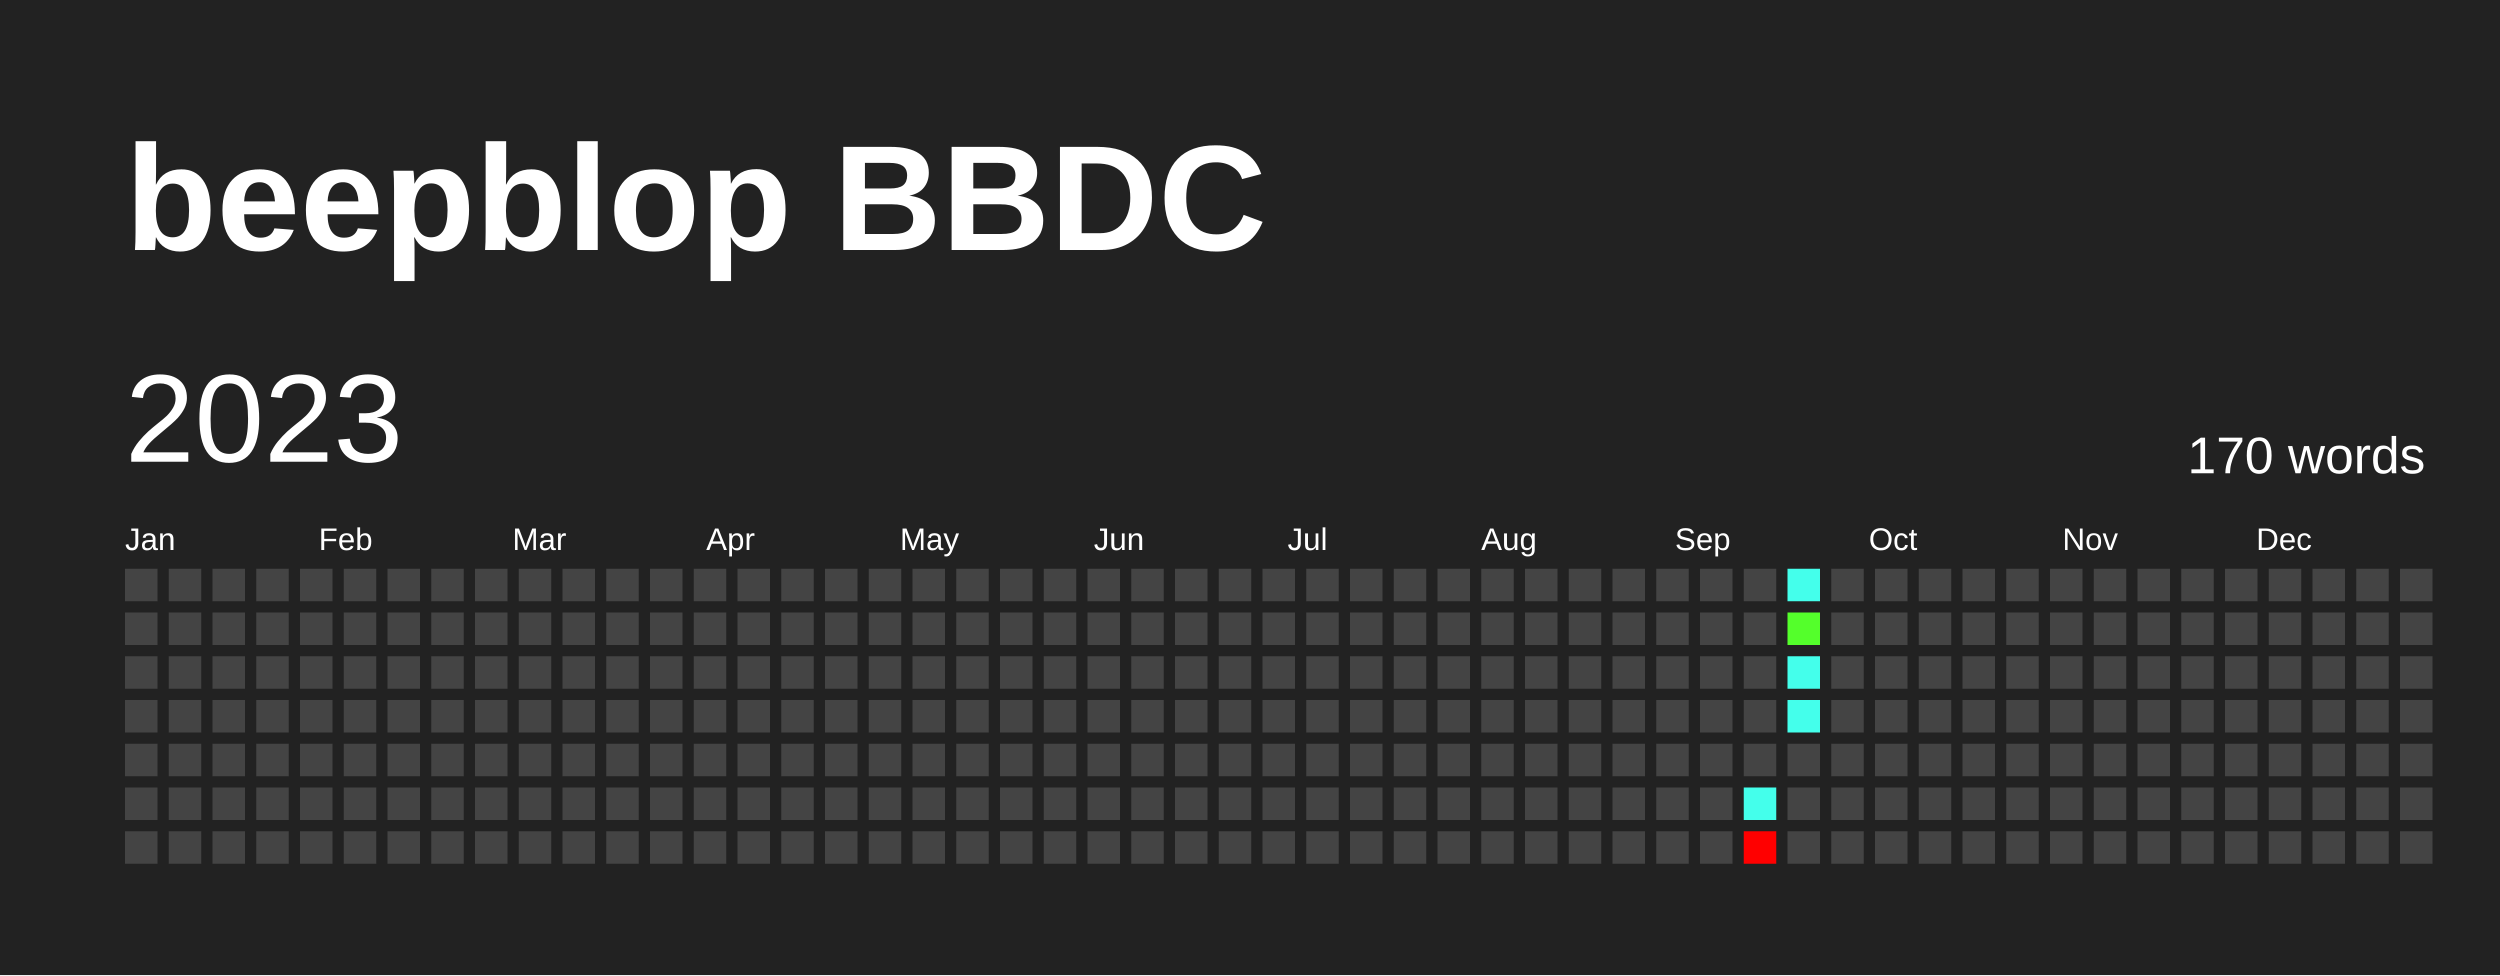
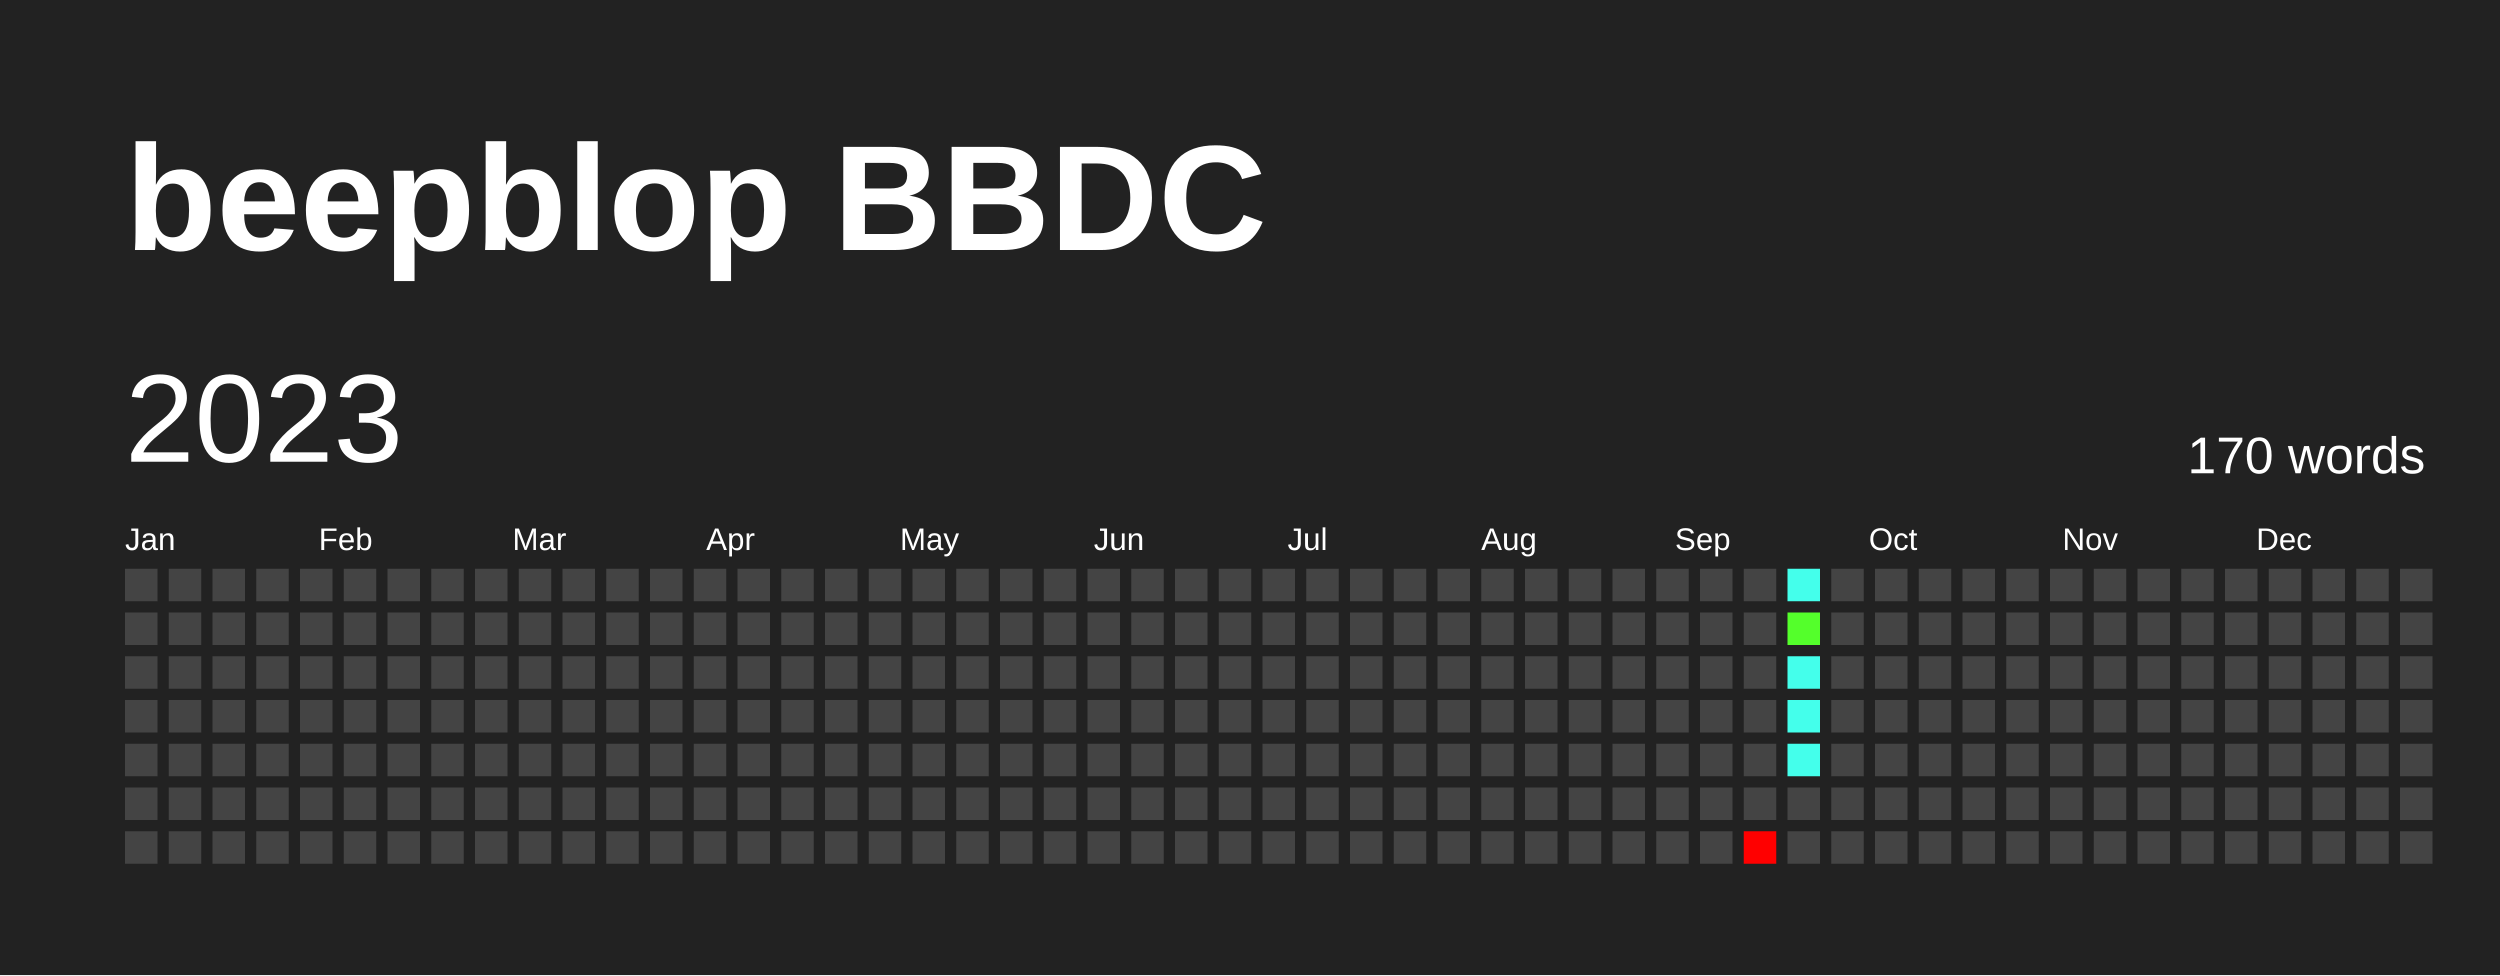
<svg xmlns="http://www.w3.org/2000/svg" baseProfile="full" height="78mm" version="1.1" viewBox="0,0,200,78" width="200mm">
  <defs />
  <rect fill="#222222" height="78" width="200" x="0" y="0" />
  <text fill="#FFFFFF" style="font-size:12px; font-family:Arial; font-weight:bold;" x="10" y="20">beepblop BBDC</text>
  <text dominant-baseline="hanging" fill="#FFFFFF" style="font-size:10.0px; font-family:Arial;" x="10" y="30">2023</text>
  <text dominant-baseline="hanging" fill="#FFFFFF" style="font-size:4.125px; font-family:Arial;" x="175" y="35">170 words</text>
  <text fill="#FFFFFF" style="font-size:2.5px; font-family:Arial" x="10.0" y="44">Jan</text>
  <text fill="#FFFFFF" style="font-size:2.5px; font-family:Arial" x="25.5" y="44">Feb</text>
  <text fill="#FFFFFF" style="font-size:2.5px; font-family:Arial" x="41.0" y="44">Mar</text>
  <text fill="#FFFFFF" style="font-size:2.5px; font-family:Arial" x="56.5" y="44">Apr</text>
  <text fill="#FFFFFF" style="font-size:2.5px; font-family:Arial" x="72.0" y="44">May</text>
  <text fill="#FFFFFF" style="font-size:2.5px; font-family:Arial" x="87.5" y="44">Jun</text>
  <text fill="#FFFFFF" style="font-size:2.5px; font-family:Arial" x="103.0" y="44">Jul</text>
  <text fill="#FFFFFF" style="font-size:2.5px; font-family:Arial" x="118.5" y="44">Aug</text>
  <text fill="#FFFFFF" style="font-size:2.5px; font-family:Arial" x="134.0" y="44">Sep</text>
  <text fill="#FFFFFF" style="font-size:2.5px; font-family:Arial" x="149.5" y="44">Oct</text>
  <text fill="#FFFFFF" style="font-size:2.5px; font-family:Arial" x="165.0" y="44">Nov</text>
  <text fill="#FFFFFF" style="font-size:2.5px; font-family:Arial" x="180.5" y="44">Dec</text>
  <rect fill="#444444" height="2.6" width="2.6" x="10.0" y="45.5" />
  <rect fill="#444444" height="2.6" width="2.6" x="10.0" y="49.0" />
  <rect fill="#444444" height="2.6" width="2.6" x="10.0" y="52.5" />
  <rect fill="#444444" height="2.6" width="2.6" x="10.0" y="56.0" />
  <rect fill="#444444" height="2.6" width="2.6" x="10.0" y="59.5" />
  <rect fill="#444444" height="2.6" width="2.6" x="10.0" y="63.0" />
  <rect fill="#444444" height="2.6" width="2.6" x="10.0" y="66.5" />
  <rect fill="#444444" height="2.6" width="2.6" x="13.5" y="45.5" />
  <rect fill="#444444" height="2.6" width="2.6" x="13.5" y="49.0" />
  <rect fill="#444444" height="2.6" width="2.6" x="13.5" y="52.5" />
  <rect fill="#444444" height="2.6" width="2.6" x="13.5" y="56.0" />
  <rect fill="#444444" height="2.6" width="2.6" x="13.5" y="59.5" />
  <rect fill="#444444" height="2.6" width="2.6" x="13.5" y="63.0" />
  <rect fill="#444444" height="2.6" width="2.6" x="13.5" y="66.5" />
  <rect fill="#444444" height="2.6" width="2.6" x="17.0" y="45.5" />
  <rect fill="#444444" height="2.6" width="2.6" x="17.0" y="49.0" />
  <rect fill="#444444" height="2.6" width="2.6" x="17.0" y="52.5" />
  <rect fill="#444444" height="2.6" width="2.6" x="17.0" y="56.0" />
  <rect fill="#444444" height="2.6" width="2.6" x="17.0" y="59.5" />
  <rect fill="#444444" height="2.6" width="2.6" x="17.0" y="63.0" />
  <rect fill="#444444" height="2.6" width="2.6" x="17.0" y="66.5" />
  <rect fill="#444444" height="2.6" width="2.6" x="20.5" y="45.5" />
  <rect fill="#444444" height="2.6" width="2.6" x="20.5" y="49.0" />
  <rect fill="#444444" height="2.6" width="2.6" x="20.5" y="52.5" />
  <rect fill="#444444" height="2.6" width="2.6" x="20.5" y="56.0" />
  <rect fill="#444444" height="2.6" width="2.6" x="20.5" y="59.5" />
  <rect fill="#444444" height="2.6" width="2.6" x="20.5" y="63.0" />
  <rect fill="#444444" height="2.6" width="2.6" x="20.5" y="66.5" />
  <rect fill="#444444" height="2.6" width="2.6" x="24.0" y="45.5" />
  <rect fill="#444444" height="2.6" width="2.6" x="24.0" y="49.0" />
  <rect fill="#444444" height="2.6" width="2.6" x="24.0" y="52.5" />
  <rect fill="#444444" height="2.6" width="2.6" x="24.0" y="56.0" />
  <rect fill="#444444" height="2.6" width="2.6" x="24.0" y="59.5" />
  <rect fill="#444444" height="2.6" width="2.6" x="24.0" y="63.0" />
  <rect fill="#444444" height="2.6" width="2.6" x="24.0" y="66.5" />
  <rect fill="#444444" height="2.6" width="2.6" x="27.5" y="45.5" />
  <rect fill="#444444" height="2.6" width="2.6" x="27.5" y="49.0" />
  <rect fill="#444444" height="2.6" width="2.6" x="27.5" y="52.5" />
  <rect fill="#444444" height="2.6" width="2.6" x="27.5" y="56.0" />
  <rect fill="#444444" height="2.6" width="2.6" x="27.5" y="59.5" />
  <rect fill="#444444" height="2.6" width="2.6" x="27.5" y="63.0" />
  <rect fill="#444444" height="2.6" width="2.6" x="27.5" y="66.5" />
  <rect fill="#444444" height="2.6" width="2.6" x="31.0" y="45.5" />
  <rect fill="#444444" height="2.6" width="2.6" x="31.0" y="49.0" />
  <rect fill="#444444" height="2.6" width="2.6" x="31.0" y="52.5" />
  <rect fill="#444444" height="2.6" width="2.6" x="31.0" y="56.0" />
  <rect fill="#444444" height="2.6" width="2.6" x="31.0" y="59.5" />
  <rect fill="#444444" height="2.6" width="2.6" x="31.0" y="63.0" />
  <rect fill="#444444" height="2.6" width="2.6" x="31.0" y="66.5" />
  <rect fill="#444444" height="2.6" width="2.6" x="34.5" y="45.5" />
  <rect fill="#444444" height="2.6" width="2.6" x="34.5" y="49.0" />
  <rect fill="#444444" height="2.6" width="2.6" x="34.5" y="52.5" />
  <rect fill="#444444" height="2.6" width="2.6" x="34.5" y="56.0" />
  <rect fill="#444444" height="2.6" width="2.6" x="34.5" y="59.5" />
  <rect fill="#444444" height="2.6" width="2.6" x="34.5" y="63.0" />
  <rect fill="#444444" height="2.6" width="2.6" x="34.5" y="66.5" />
  <rect fill="#444444" height="2.6" width="2.6" x="38.0" y="45.5" />
  <rect fill="#444444" height="2.6" width="2.6" x="38.0" y="49.0" />
  <rect fill="#444444" height="2.6" width="2.6" x="38.0" y="52.5" />
  <rect fill="#444444" height="2.6" width="2.6" x="38.0" y="56.0" />
  <rect fill="#444444" height="2.6" width="2.6" x="38.0" y="59.5" />
  <rect fill="#444444" height="2.6" width="2.6" x="38.0" y="63.0" />
  <rect fill="#444444" height="2.6" width="2.6" x="38.0" y="66.5" />
  <rect fill="#444444" height="2.6" width="2.6" x="41.5" y="45.5" />
  <rect fill="#444444" height="2.6" width="2.6" x="41.5" y="49.0" />
  <rect fill="#444444" height="2.6" width="2.6" x="41.5" y="52.5" />
  <rect fill="#444444" height="2.6" width="2.6" x="41.5" y="56.0" />
  <rect fill="#444444" height="2.6" width="2.6" x="41.5" y="59.5" />
  <rect fill="#444444" height="2.6" width="2.6" x="41.5" y="63.0" />
  <rect fill="#444444" height="2.6" width="2.6" x="41.5" y="66.5" />
  <rect fill="#444444" height="2.6" width="2.6" x="45.0" y="45.5" />
  <rect fill="#444444" height="2.6" width="2.6" x="45.0" y="49.0" />
  <rect fill="#444444" height="2.6" width="2.6" x="45.0" y="52.5" />
  <rect fill="#444444" height="2.6" width="2.6" x="45.0" y="56.0" />
  <rect fill="#444444" height="2.6" width="2.6" x="45.0" y="59.5" />
  <rect fill="#444444" height="2.6" width="2.6" x="45.0" y="63.0" />
  <rect fill="#444444" height="2.6" width="2.6" x="45.0" y="66.5" />
  <rect fill="#444444" height="2.6" width="2.6" x="48.5" y="45.5" />
  <rect fill="#444444" height="2.6" width="2.6" x="48.5" y="49.0" />
  <rect fill="#444444" height="2.6" width="2.6" x="48.5" y="52.5" />
  <rect fill="#444444" height="2.6" width="2.6" x="48.5" y="56.0" />
  <rect fill="#444444" height="2.6" width="2.6" x="48.5" y="59.5" />
  <rect fill="#444444" height="2.6" width="2.6" x="48.5" y="63.0" />
  <rect fill="#444444" height="2.6" width="2.6" x="48.5" y="66.5" />
  <rect fill="#444444" height="2.6" width="2.6" x="52.0" y="45.5" />
  <rect fill="#444444" height="2.6" width="2.6" x="52.0" y="49.0" />
  <rect fill="#444444" height="2.6" width="2.6" x="52.0" y="52.5" />
  <rect fill="#444444" height="2.6" width="2.6" x="52.0" y="56.0" />
  <rect fill="#444444" height="2.6" width="2.6" x="52.0" y="59.5" />
  <rect fill="#444444" height="2.6" width="2.6" x="52.0" y="63.0" />
  <rect fill="#444444" height="2.6" width="2.6" x="52.0" y="66.5" />
  <rect fill="#444444" height="2.6" width="2.6" x="55.5" y="45.5" />
  <rect fill="#444444" height="2.6" width="2.6" x="55.5" y="49.0" />
  <rect fill="#444444" height="2.6" width="2.6" x="55.5" y="52.5" />
  <rect fill="#444444" height="2.6" width="2.6" x="55.5" y="56.0" />
  <rect fill="#444444" height="2.6" width="2.6" x="55.5" y="59.5" />
  <rect fill="#444444" height="2.6" width="2.6" x="55.5" y="63.0" />
  <rect fill="#444444" height="2.6" width="2.6" x="55.5" y="66.5" />
  <rect fill="#444444" height="2.6" width="2.6" x="59.0" y="45.5" />
  <rect fill="#444444" height="2.6" width="2.6" x="59.0" y="49.0" />
  <rect fill="#444444" height="2.6" width="2.6" x="59.0" y="52.5" />
  <rect fill="#444444" height="2.6" width="2.6" x="59.0" y="56.0" />
  <rect fill="#444444" height="2.6" width="2.6" x="59.0" y="59.5" />
  <rect fill="#444444" height="2.6" width="2.6" x="59.0" y="63.0" />
  <rect fill="#444444" height="2.6" width="2.6" x="59.0" y="66.5" />
  <rect fill="#444444" height="2.6" width="2.6" x="62.5" y="45.5" />
  <rect fill="#444444" height="2.6" width="2.6" x="62.5" y="49.0" />
  <rect fill="#444444" height="2.6" width="2.6" x="62.5" y="52.5" />
  <rect fill="#444444" height="2.6" width="2.6" x="62.5" y="56.0" />
  <rect fill="#444444" height="2.6" width="2.6" x="62.5" y="59.5" />
  <rect fill="#444444" height="2.6" width="2.6" x="62.5" y="63.0" />
  <rect fill="#444444" height="2.6" width="2.6" x="62.5" y="66.5" />
  <rect fill="#444444" height="2.6" width="2.6" x="66.0" y="45.5" />
  <rect fill="#444444" height="2.6" width="2.6" x="66.0" y="49.0" />
  <rect fill="#444444" height="2.6" width="2.6" x="66.0" y="52.5" />
  <rect fill="#444444" height="2.6" width="2.6" x="66.0" y="56.0" />
  <rect fill="#444444" height="2.6" width="2.6" x="66.0" y="59.5" />
  <rect fill="#444444" height="2.6" width="2.6" x="66.0" y="63.0" />
  <rect fill="#444444" height="2.6" width="2.6" x="66.0" y="66.5" />
  <rect fill="#444444" height="2.6" width="2.6" x="69.5" y="45.5" />
  <rect fill="#444444" height="2.6" width="2.6" x="69.5" y="49.0" />
  <rect fill="#444444" height="2.6" width="2.6" x="69.5" y="52.5" />
  <rect fill="#444444" height="2.6" width="2.6" x="69.5" y="56.0" />
  <rect fill="#444444" height="2.6" width="2.6" x="69.5" y="59.5" />
  <rect fill="#444444" height="2.6" width="2.6" x="69.5" y="63.0" />
  <rect fill="#444444" height="2.6" width="2.6" x="69.5" y="66.5" />
  <rect fill="#444444" height="2.6" width="2.6" x="73.0" y="45.5" />
  <rect fill="#444444" height="2.6" width="2.6" x="73.0" y="49.0" />
  <rect fill="#444444" height="2.6" width="2.6" x="73.0" y="52.5" />
  <rect fill="#444444" height="2.6" width="2.6" x="73.0" y="56.0" />
  <rect fill="#444444" height="2.6" width="2.6" x="73.0" y="59.5" />
  <rect fill="#444444" height="2.6" width="2.6" x="73.0" y="63.0" />
  <rect fill="#444444" height="2.6" width="2.6" x="73.0" y="66.5" />
  <rect fill="#444444" height="2.6" width="2.6" x="76.5" y="45.5" />
  <rect fill="#444444" height="2.6" width="2.6" x="76.5" y="49.0" />
  <rect fill="#444444" height="2.6" width="2.6" x="76.5" y="52.5" />
  <rect fill="#444444" height="2.6" width="2.6" x="76.5" y="56.0" />
  <rect fill="#444444" height="2.6" width="2.6" x="76.5" y="59.5" />
  <rect fill="#444444" height="2.6" width="2.6" x="76.5" y="63.0" />
  <rect fill="#444444" height="2.6" width="2.6" x="76.5" y="66.5" />
  <rect fill="#444444" height="2.6" width="2.6" x="80.0" y="45.5" />
  <rect fill="#444444" height="2.6" width="2.6" x="80.0" y="49.0" />
  <rect fill="#444444" height="2.6" width="2.6" x="80.0" y="52.5" />
  <rect fill="#444444" height="2.6" width="2.6" x="80.0" y="56.0" />
  <rect fill="#444444" height="2.6" width="2.6" x="80.0" y="59.5" />
  <rect fill="#444444" height="2.6" width="2.6" x="80.0" y="63.0" />
  <rect fill="#444444" height="2.6" width="2.6" x="80.0" y="66.5" />
  <rect fill="#444444" height="2.6" width="2.6" x="83.5" y="45.5" />
  <rect fill="#444444" height="2.6" width="2.6" x="83.5" y="49.0" />
  <rect fill="#444444" height="2.6" width="2.6" x="83.5" y="52.5" />
  <rect fill="#444444" height="2.6" width="2.6" x="83.5" y="56.0" />
  <rect fill="#444444" height="2.6" width="2.6" x="83.5" y="59.5" />
  <rect fill="#444444" height="2.6" width="2.6" x="83.5" y="63.0" />
  <rect fill="#444444" height="2.6" width="2.6" x="83.5" y="66.5" />
  <rect fill="#444444" height="2.6" width="2.6" x="87.0" y="45.5" />
  <rect fill="#444444" height="2.6" width="2.6" x="87.0" y="49.0" />
  <rect fill="#444444" height="2.6" width="2.6" x="87.0" y="52.5" />
  <rect fill="#444444" height="2.6" width="2.6" x="87.0" y="56.0" />
  <rect fill="#444444" height="2.6" width="2.6" x="87.0" y="59.5" />
  <rect fill="#444444" height="2.6" width="2.6" x="87.0" y="63.0" />
  <rect fill="#444444" height="2.6" width="2.6" x="87.0" y="66.5" />
  <rect fill="#444444" height="2.6" width="2.6" x="90.5" y="45.5" />
  <rect fill="#444444" height="2.6" width="2.6" x="90.5" y="49.0" />
  <rect fill="#444444" height="2.6" width="2.6" x="90.5" y="52.5" />
  <rect fill="#444444" height="2.6" width="2.6" x="90.5" y="56.0" />
  <rect fill="#444444" height="2.6" width="2.6" x="90.5" y="59.5" />
  <rect fill="#444444" height="2.6" width="2.6" x="90.5" y="63.0" />
  <rect fill="#444444" height="2.6" width="2.6" x="90.5" y="66.5" />
  <rect fill="#444444" height="2.6" width="2.6" x="94.0" y="45.5" />
  <rect fill="#444444" height="2.6" width="2.6" x="94.0" y="49.0" />
  <rect fill="#444444" height="2.6" width="2.6" x="94.0" y="52.5" />
  <rect fill="#444444" height="2.6" width="2.6" x="94.0" y="56.0" />
  <rect fill="#444444" height="2.6" width="2.6" x="94.0" y="59.5" />
  <rect fill="#444444" height="2.6" width="2.6" x="94.0" y="63.0" />
  <rect fill="#444444" height="2.6" width="2.6" x="94.0" y="66.5" />
  <rect fill="#444444" height="2.6" width="2.6" x="97.5" y="45.5" />
  <rect fill="#444444" height="2.6" width="2.6" x="97.5" y="49.0" />
  <rect fill="#444444" height="2.6" width="2.6" x="97.5" y="52.5" />
  <rect fill="#444444" height="2.6" width="2.6" x="97.5" y="56.0" />
  <rect fill="#444444" height="2.6" width="2.6" x="97.5" y="59.5" />
  <rect fill="#444444" height="2.6" width="2.6" x="97.5" y="63.0" />
  <rect fill="#444444" height="2.6" width="2.6" x="97.5" y="66.5" />
  <rect fill="#444444" height="2.6" width="2.6" x="101.0" y="45.5" />
  <rect fill="#444444" height="2.6" width="2.6" x="101.0" y="49.0" />
  <rect fill="#444444" height="2.6" width="2.6" x="101.0" y="52.5" />
  <rect fill="#444444" height="2.6" width="2.6" x="101.0" y="56.0" />
  <rect fill="#444444" height="2.6" width="2.6" x="101.0" y="59.5" />
  <rect fill="#444444" height="2.6" width="2.6" x="101.0" y="63.0" />
  <rect fill="#444444" height="2.6" width="2.6" x="101.0" y="66.5" />
  <rect fill="#444444" height="2.6" width="2.6" x="104.5" y="45.5" />
  <rect fill="#444444" height="2.6" width="2.6" x="104.5" y="49.0" />
  <rect fill="#444444" height="2.6" width="2.6" x="104.5" y="52.5" />
  <rect fill="#444444" height="2.6" width="2.6" x="104.5" y="56.0" />
  <rect fill="#444444" height="2.6" width="2.6" x="104.5" y="59.5" />
  <rect fill="#444444" height="2.6" width="2.6" x="104.5" y="63.0" />
  <rect fill="#444444" height="2.6" width="2.6" x="104.5" y="66.5" />
  <rect fill="#444444" height="2.6" width="2.6" x="108.0" y="45.5" />
  <rect fill="#444444" height="2.6" width="2.6" x="108.0" y="49.0" />
  <rect fill="#444444" height="2.6" width="2.6" x="108.0" y="52.5" />
  <rect fill="#444444" height="2.6" width="2.6" x="108.0" y="56.0" />
  <rect fill="#444444" height="2.6" width="2.6" x="108.0" y="59.5" />
  <rect fill="#444444" height="2.6" width="2.6" x="108.0" y="63.0" />
  <rect fill="#444444" height="2.6" width="2.6" x="108.0" y="66.5" />
  <rect fill="#444444" height="2.6" width="2.6" x="111.5" y="45.5" />
  <rect fill="#444444" height="2.6" width="2.6" x="111.5" y="49.0" />
  <rect fill="#444444" height="2.6" width="2.6" x="111.5" y="52.5" />
  <rect fill="#444444" height="2.6" width="2.6" x="111.5" y="56.0" />
  <rect fill="#444444" height="2.6" width="2.6" x="111.5" y="59.5" />
  <rect fill="#444444" height="2.6" width="2.6" x="111.5" y="63.0" />
  <rect fill="#444444" height="2.6" width="2.6" x="111.5" y="66.5" />
  <rect fill="#444444" height="2.6" width="2.6" x="115.0" y="45.5" />
  <rect fill="#444444" height="2.6" width="2.6" x="115.0" y="49.0" />
  <rect fill="#444444" height="2.6" width="2.6" x="115.0" y="52.5" />
  <rect fill="#444444" height="2.6" width="2.6" x="115.0" y="56.0" />
  <rect fill="#444444" height="2.6" width="2.6" x="115.0" y="59.5" />
  <rect fill="#444444" height="2.6" width="2.6" x="115.0" y="63.0" />
  <rect fill="#444444" height="2.6" width="2.6" x="115.0" y="66.5" />
  <rect fill="#444444" height="2.6" width="2.6" x="118.5" y="45.5" />
  <rect fill="#444444" height="2.6" width="2.6" x="118.5" y="49.0" />
  <rect fill="#444444" height="2.6" width="2.6" x="118.5" y="52.5" />
  <rect fill="#444444" height="2.6" width="2.6" x="118.5" y="56.0" />
  <rect fill="#444444" height="2.6" width="2.6" x="118.5" y="59.5" />
  <rect fill="#444444" height="2.6" width="2.6" x="118.5" y="63.0" />
  <rect fill="#444444" height="2.6" width="2.6" x="118.5" y="66.5" />
  <rect fill="#444444" height="2.6" width="2.6" x="122.0" y="45.5" />
  <rect fill="#444444" height="2.6" width="2.6" x="122.0" y="49.0" />
  <rect fill="#444444" height="2.6" width="2.6" x="122.0" y="52.5" />
  <rect fill="#444444" height="2.6" width="2.6" x="122.0" y="56.0" />
  <rect fill="#444444" height="2.6" width="2.6" x="122.0" y="59.5" />
  <rect fill="#444444" height="2.6" width="2.6" x="122.0" y="63.0" />
  <rect fill="#444444" height="2.6" width="2.6" x="122.0" y="66.5" />
  <rect fill="#444444" height="2.6" width="2.6" x="125.5" y="45.5" />
  <rect fill="#444444" height="2.6" width="2.6" x="125.5" y="49.0" />
  <rect fill="#444444" height="2.6" width="2.6" x="125.5" y="52.5" />
  <rect fill="#444444" height="2.6" width="2.6" x="125.5" y="56.0" />
  <rect fill="#444444" height="2.6" width="2.6" x="125.5" y="59.5" />
  <rect fill="#444444" height="2.6" width="2.6" x="125.5" y="63.0" />
  <rect fill="#444444" height="2.6" width="2.6" x="125.5" y="66.5" />
  <rect fill="#444444" height="2.6" width="2.6" x="129.0" y="45.5" />
  <rect fill="#444444" height="2.6" width="2.6" x="129.0" y="49.0" />
  <rect fill="#444444" height="2.6" width="2.6" x="129.0" y="52.5" />
  <rect fill="#444444" height="2.6" width="2.6" x="129.0" y="56.0" />
  <rect fill="#444444" height="2.6" width="2.6" x="129.0" y="59.5" />
  <rect fill="#444444" height="2.6" width="2.6" x="129.0" y="63.0" />
  <rect fill="#444444" height="2.6" width="2.6" x="129.0" y="66.5" />
  <rect fill="#444444" height="2.6" width="2.6" x="132.5" y="45.5" />
  <rect fill="#444444" height="2.6" width="2.6" x="132.5" y="49.0" />
  <rect fill="#444444" height="2.6" width="2.6" x="132.5" y="52.5" />
  <rect fill="#444444" height="2.6" width="2.6" x="132.5" y="56.0" />
  <rect fill="#444444" height="2.6" width="2.6" x="132.5" y="59.5" />
  <rect fill="#444444" height="2.6" width="2.6" x="132.5" y="63.0" />
  <rect fill="#444444" height="2.6" width="2.6" x="132.5" y="66.5" />
  <rect fill="#444444" height="2.6" width="2.6" x="136.0" y="45.5" />
  <rect fill="#444444" height="2.6" width="2.6" x="136.0" y="49.0" />
  <rect fill="#444444" height="2.6" width="2.6" x="136.0" y="52.5" />
  <rect fill="#444444" height="2.6" width="2.6" x="136.0" y="56.0" />
  <rect fill="#444444" height="2.6" width="2.6" x="136.0" y="59.5" />
  <rect fill="#444444" height="2.6" width="2.6" x="136.0" y="63.0" />
  <rect fill="#444444" height="2.6" width="2.6" x="136.0" y="66.5" />
  <rect fill="#444444" height="2.6" width="2.6" x="139.5" y="45.5" />
  <rect fill="#444444" height="2.6" width="2.6" x="139.5" y="49.0" />
  <rect fill="#444444" height="2.6" width="2.6" x="139.5" y="52.5" />
  <rect fill="#444444" height="2.6" width="2.6" x="139.5" y="56.0" />
  <rect fill="#444444" height="2.6" width="2.6" x="139.5" y="59.5" />
-   <rect fill="#44ffeb" height="2.6" width="2.6" x="139.5" y="63.0" />
+   <rect fill="#444444" height="2.6" width="2.6" x="139.5" y="63.0" />
  <rect fill="red" height="2.6" width="2.6" x="139.5" y="66.5" />
  <rect fill="#44ffeb" height="2.6" width="2.6" x="143.0" y="45.5" />
  <rect fill="#54ff2b" height="2.6" width="2.6" x="143.0" y="49.0" />
  <rect fill="#44ffeb" height="2.6" width="2.6" x="143.0" y="52.5" />
  <rect fill="#44ffeb" height="2.6" width="2.6" x="143.0" y="56.0" />
-   <rect fill="#444444" height="2.6" width="2.6" x="143.0" y="59.5" />
+   <rect fill="#44ffeb" height="2.6" width="2.6" x="143.0" y="59.5" />
  <rect fill="#444444" height="2.6" width="2.6" x="143.0" y="63.0" />
  <rect fill="#444444" height="2.6" width="2.6" x="143.0" y="66.5" />
  <rect fill="#444444" height="2.6" width="2.6" x="146.5" y="45.5" />
  <rect fill="#444444" height="2.6" width="2.6" x="146.5" y="49.0" />
  <rect fill="#444444" height="2.6" width="2.6" x="146.5" y="52.5" />
  <rect fill="#444444" height="2.6" width="2.6" x="146.5" y="56.0" />
  <rect fill="#444444" height="2.6" width="2.6" x="146.5" y="59.5" />
  <rect fill="#444444" height="2.6" width="2.6" x="146.5" y="63.0" />
  <rect fill="#444444" height="2.6" width="2.6" x="146.5" y="66.5" />
  <rect fill="#444444" height="2.6" width="2.6" x="150.0" y="45.5" />
  <rect fill="#444444" height="2.6" width="2.6" x="150.0" y="49.0" />
  <rect fill="#444444" height="2.6" width="2.6" x="150.0" y="52.5" />
  <rect fill="#444444" height="2.6" width="2.6" x="150.0" y="56.0" />
  <rect fill="#444444" height="2.6" width="2.6" x="150.0" y="59.5" />
  <rect fill="#444444" height="2.6" width="2.6" x="150.0" y="63.0" />
  <rect fill="#444444" height="2.6" width="2.6" x="150.0" y="66.5" />
  <rect fill="#444444" height="2.6" width="2.6" x="153.5" y="45.5" />
  <rect fill="#444444" height="2.6" width="2.6" x="153.5" y="49.0" />
  <rect fill="#444444" height="2.6" width="2.6" x="153.5" y="52.5" />
  <rect fill="#444444" height="2.6" width="2.6" x="153.5" y="56.0" />
  <rect fill="#444444" height="2.6" width="2.6" x="153.5" y="59.5" />
  <rect fill="#444444" height="2.6" width="2.6" x="153.5" y="63.0" />
  <rect fill="#444444" height="2.6" width="2.6" x="153.5" y="66.5" />
  <rect fill="#444444" height="2.6" width="2.6" x="157.0" y="45.5" />
  <rect fill="#444444" height="2.6" width="2.6" x="157.0" y="49.0" />
  <rect fill="#444444" height="2.6" width="2.6" x="157.0" y="52.5" />
  <rect fill="#444444" height="2.6" width="2.6" x="157.0" y="56.0" />
  <rect fill="#444444" height="2.6" width="2.6" x="157.0" y="59.5" />
  <rect fill="#444444" height="2.6" width="2.6" x="157.0" y="63.0" />
  <rect fill="#444444" height="2.6" width="2.6" x="157.0" y="66.5" />
  <rect fill="#444444" height="2.6" width="2.6" x="160.5" y="45.5" />
  <rect fill="#444444" height="2.6" width="2.6" x="160.5" y="49.0" />
  <rect fill="#444444" height="2.6" width="2.6" x="160.5" y="52.5" />
  <rect fill="#444444" height="2.6" width="2.6" x="160.5" y="56.0" />
  <rect fill="#444444" height="2.6" width="2.6" x="160.5" y="59.5" />
  <rect fill="#444444" height="2.6" width="2.6" x="160.5" y="63.0" />
  <rect fill="#444444" height="2.6" width="2.6" x="160.5" y="66.5" />
  <rect fill="#444444" height="2.6" width="2.6" x="164.0" y="45.5" />
  <rect fill="#444444" height="2.6" width="2.6" x="164.0" y="49.0" />
  <rect fill="#444444" height="2.6" width="2.6" x="164.0" y="52.5" />
  <rect fill="#444444" height="2.6" width="2.6" x="164.0" y="56.0" />
  <rect fill="#444444" height="2.6" width="2.6" x="164.0" y="59.5" />
  <rect fill="#444444" height="2.6" width="2.6" x="164.0" y="63.0" />
  <rect fill="#444444" height="2.6" width="2.6" x="164.0" y="66.5" />
  <rect fill="#444444" height="2.6" width="2.6" x="167.5" y="45.5" />
  <rect fill="#444444" height="2.6" width="2.6" x="167.5" y="49.0" />
  <rect fill="#444444" height="2.6" width="2.6" x="167.5" y="52.5" />
  <rect fill="#444444" height="2.6" width="2.6" x="167.5" y="56.0" />
  <rect fill="#444444" height="2.6" width="2.6" x="167.5" y="59.5" />
  <rect fill="#444444" height="2.6" width="2.6" x="167.5" y="63.0" />
  <rect fill="#444444" height="2.6" width="2.6" x="167.5" y="66.5" />
  <rect fill="#444444" height="2.6" width="2.6" x="171.0" y="45.5" />
  <rect fill="#444444" height="2.6" width="2.6" x="171.0" y="49.0" />
  <rect fill="#444444" height="2.6" width="2.6" x="171.0" y="52.5" />
  <rect fill="#444444" height="2.6" width="2.6" x="171.0" y="56.0" />
  <rect fill="#444444" height="2.6" width="2.6" x="171.0" y="59.5" />
  <rect fill="#444444" height="2.6" width="2.6" x="171.0" y="63.0" />
  <rect fill="#444444" height="2.6" width="2.6" x="171.0" y="66.5" />
  <rect fill="#444444" height="2.6" width="2.6" x="174.5" y="45.5" />
  <rect fill="#444444" height="2.6" width="2.6" x="174.5" y="49.0" />
  <rect fill="#444444" height="2.6" width="2.6" x="174.5" y="52.5" />
  <rect fill="#444444" height="2.6" width="2.6" x="174.5" y="56.0" />
  <rect fill="#444444" height="2.6" width="2.6" x="174.5" y="59.5" />
  <rect fill="#444444" height="2.6" width="2.6" x="174.5" y="63.0" />
  <rect fill="#444444" height="2.6" width="2.6" x="174.5" y="66.5" />
  <rect fill="#444444" height="2.6" width="2.6" x="178.0" y="45.5" />
  <rect fill="#444444" height="2.6" width="2.6" x="178.0" y="49.0" />
  <rect fill="#444444" height="2.6" width="2.6" x="178.0" y="52.5" />
  <rect fill="#444444" height="2.6" width="2.6" x="178.0" y="56.0" />
  <rect fill="#444444" height="2.6" width="2.6" x="178.0" y="59.5" />
  <rect fill="#444444" height="2.6" width="2.6" x="178.0" y="63.0" />
  <rect fill="#444444" height="2.6" width="2.6" x="178.0" y="66.5" />
  <rect fill="#444444" height="2.6" width="2.6" x="181.5" y="45.5" />
  <rect fill="#444444" height="2.6" width="2.6" x="181.5" y="49.0" />
  <rect fill="#444444" height="2.6" width="2.6" x="181.5" y="52.5" />
  <rect fill="#444444" height="2.6" width="2.6" x="181.5" y="56.0" />
  <rect fill="#444444" height="2.6" width="2.6" x="181.5" y="59.5" />
  <rect fill="#444444" height="2.6" width="2.6" x="181.5" y="63.0" />
  <rect fill="#444444" height="2.6" width="2.6" x="181.5" y="66.5" />
  <rect fill="#444444" height="2.6" width="2.6" x="185.0" y="45.5" />
  <rect fill="#444444" height="2.6" width="2.6" x="185.0" y="49.0" />
  <rect fill="#444444" height="2.6" width="2.6" x="185.0" y="52.5" />
  <rect fill="#444444" height="2.6" width="2.6" x="185.0" y="56.0" />
  <rect fill="#444444" height="2.6" width="2.6" x="185.0" y="59.5" />
  <rect fill="#444444" height="2.6" width="2.6" x="185.0" y="63.0" />
  <rect fill="#444444" height="2.6" width="2.6" x="185.0" y="66.5" />
  <rect fill="#444444" height="2.6" width="2.6" x="188.5" y="45.5" />
  <rect fill="#444444" height="2.6" width="2.6" x="188.5" y="49.0" />
  <rect fill="#444444" height="2.6" width="2.6" x="188.5" y="52.5" />
  <rect fill="#444444" height="2.6" width="2.6" x="188.5" y="56.0" />
  <rect fill="#444444" height="2.6" width="2.6" x="188.5" y="59.5" />
  <rect fill="#444444" height="2.6" width="2.6" x="188.5" y="63.0" />
  <rect fill="#444444" height="2.6" width="2.6" x="188.5" y="66.5" />
  <rect fill="#444444" height="2.6" width="2.6" x="192.0" y="45.5" />
  <rect fill="#444444" height="2.6" width="2.6" x="192.0" y="49.0" />
  <rect fill="#444444" height="2.6" width="2.6" x="192.0" y="52.5" />
  <rect fill="#444444" height="2.6" width="2.6" x="192.0" y="56.0" />
  <rect fill="#444444" height="2.6" width="2.6" x="192.0" y="59.5" />
  <rect fill="#444444" height="2.6" width="2.6" x="192.0" y="63.0" />
  <rect fill="#444444" height="2.6" width="2.6" x="192.0" y="66.5" />
</svg>
